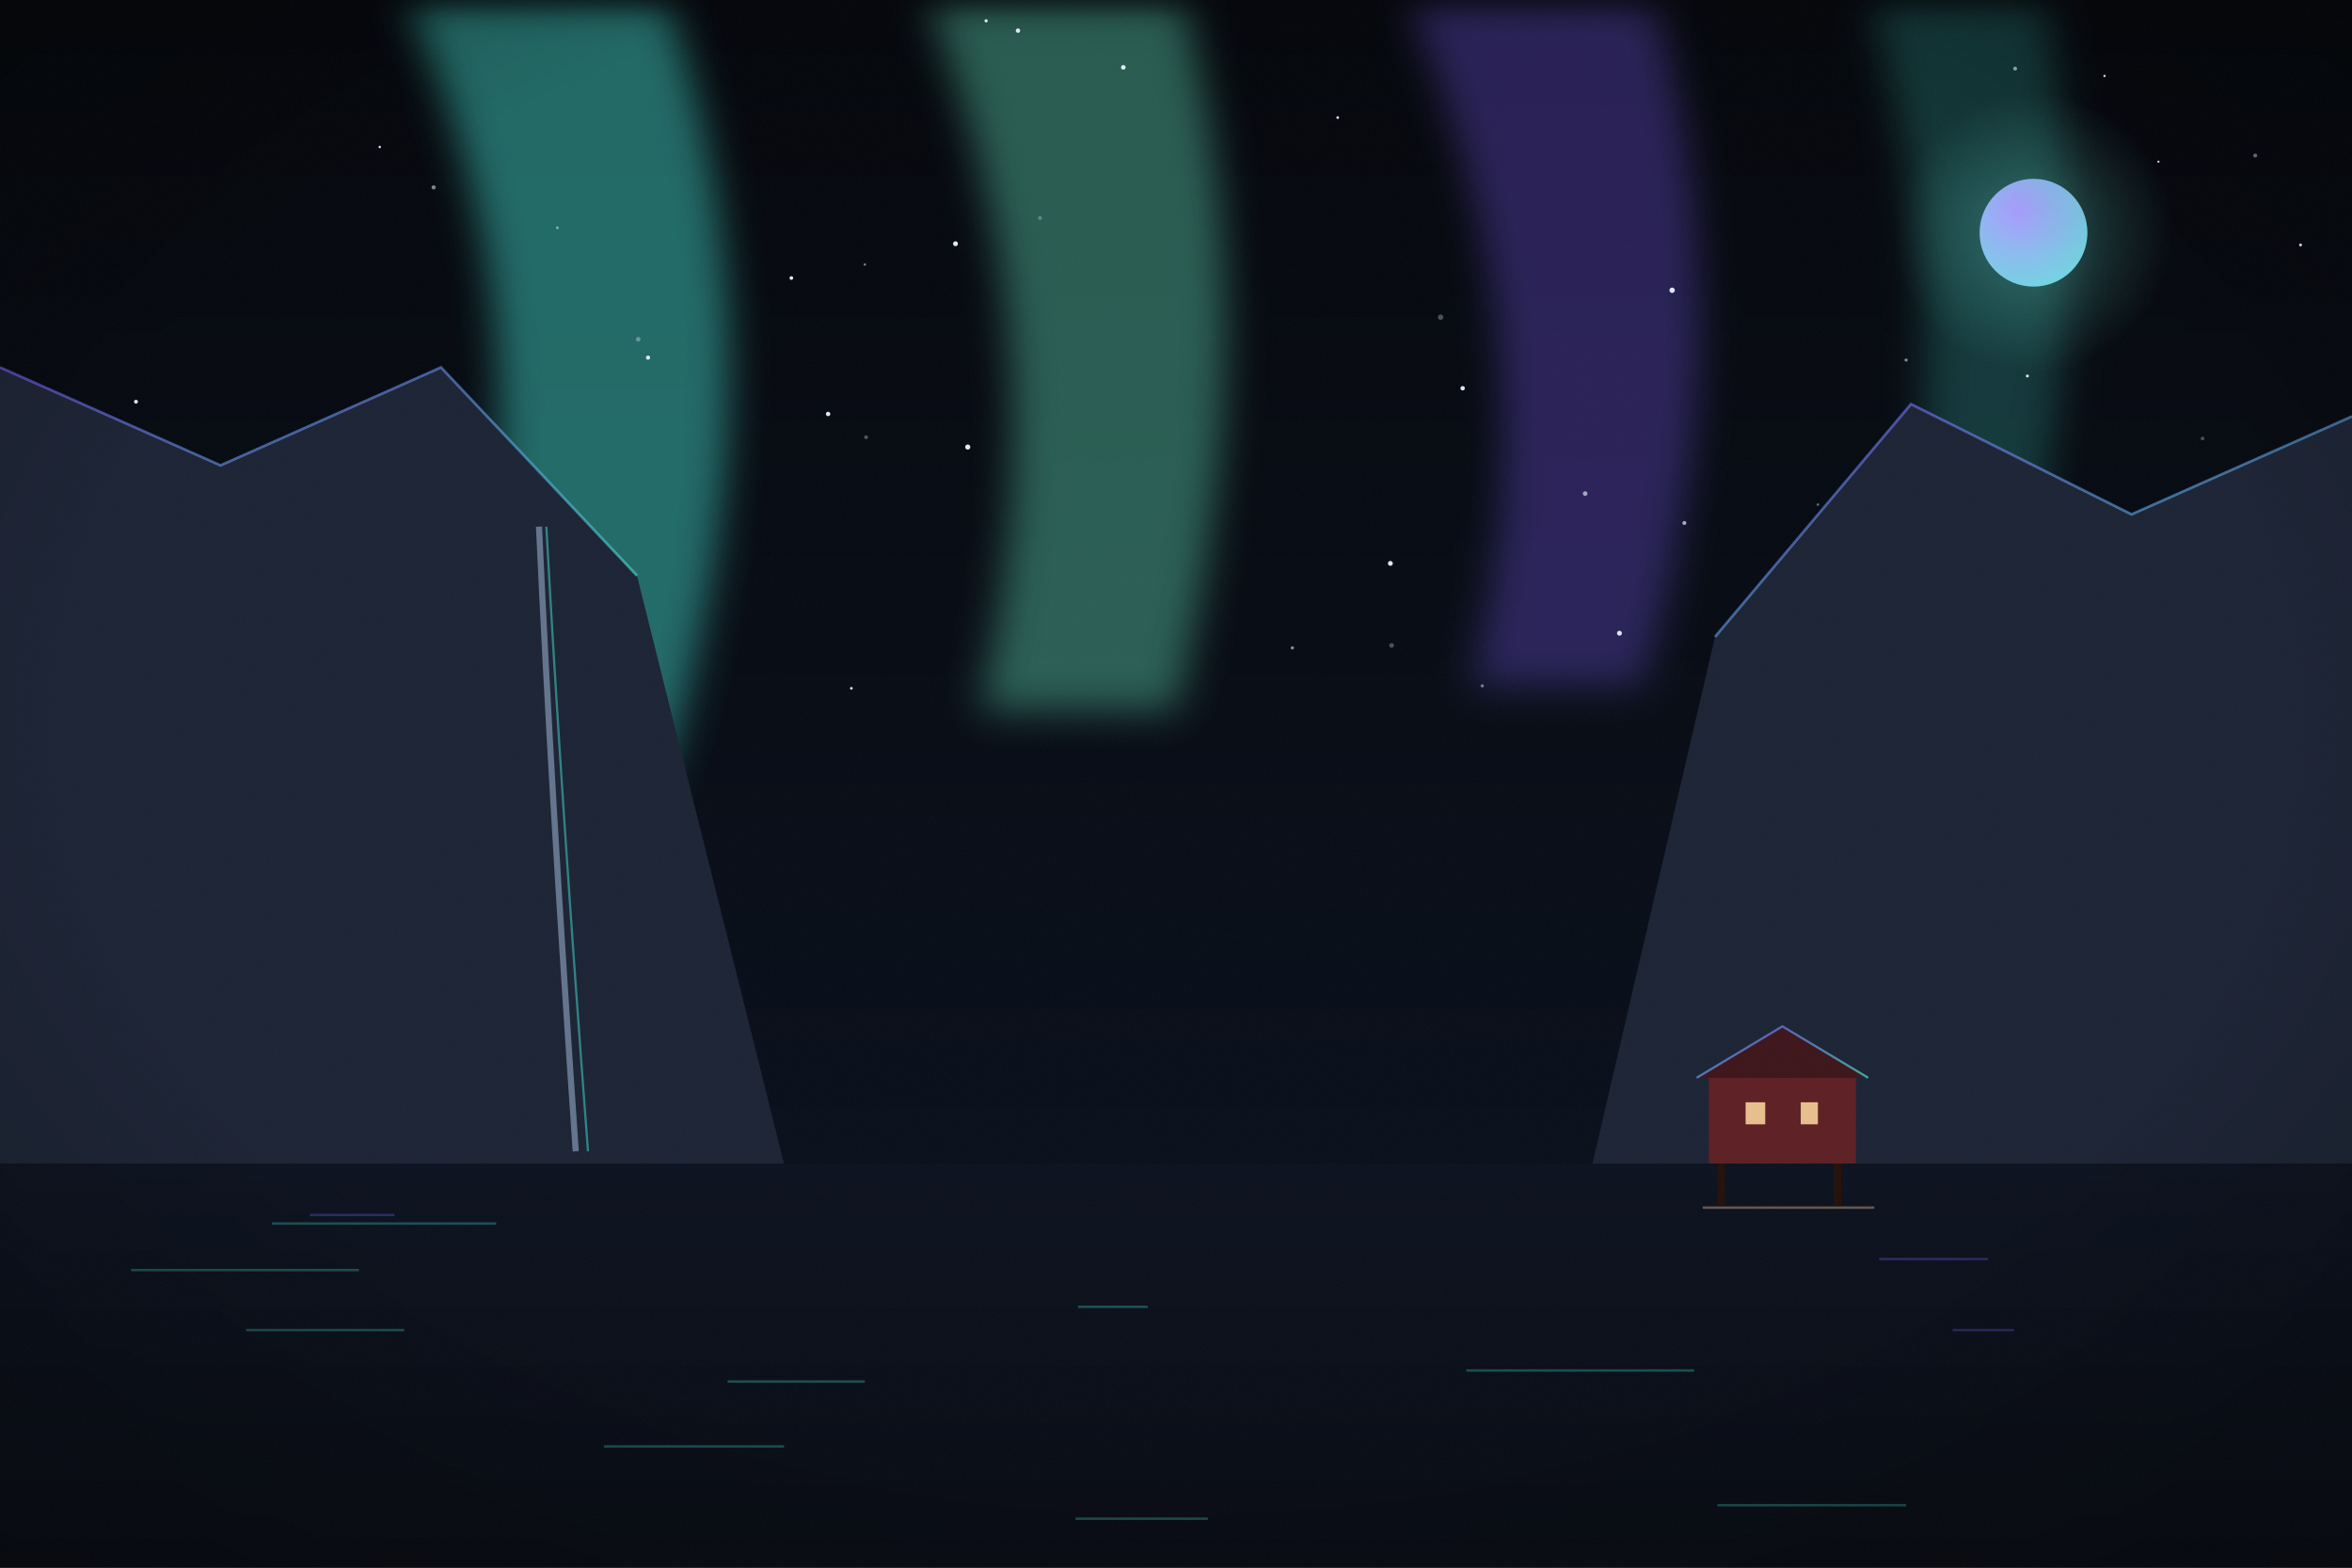
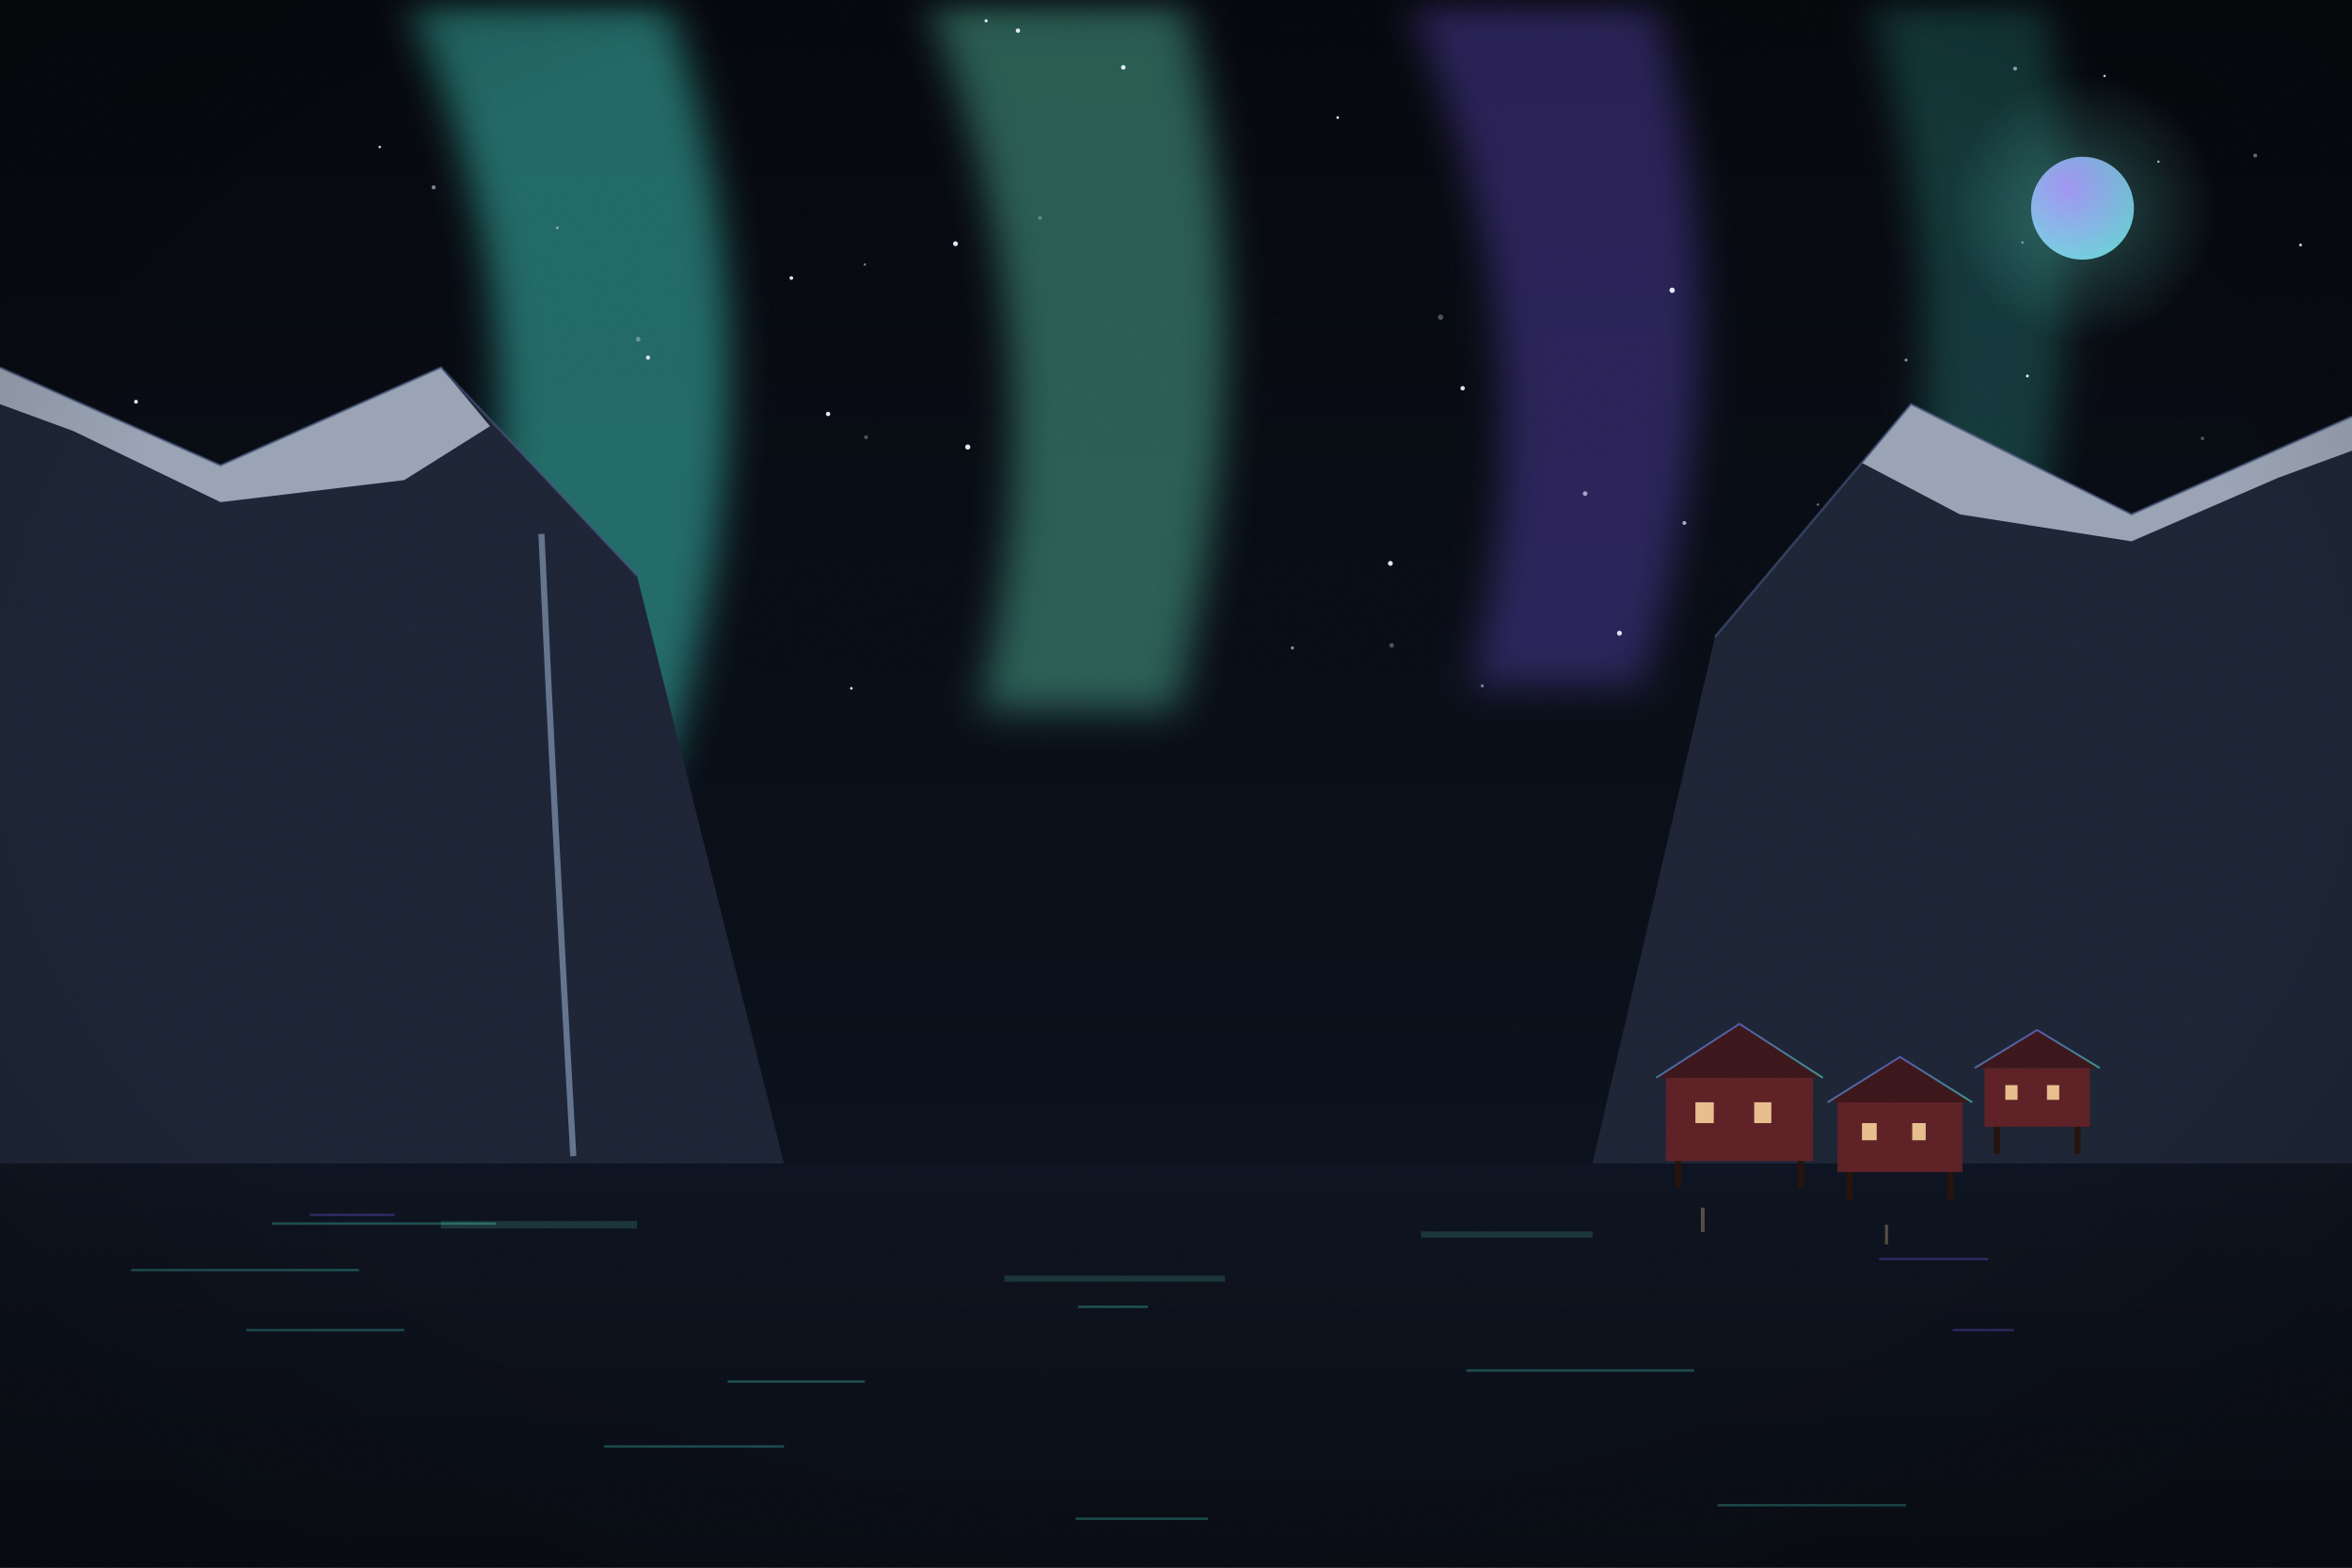
<svg xmlns="http://www.w3.org/2000/svg" viewBox="0 0 1920 1280" width="1920" height="1280">
  <defs>
    <linearGradient id="sky" x1="0" y1="0" x2="0" y2="1">
      <stop offset="0" stop-color="#03050a" />
      <stop offset="1" stop-color="#0a1220" />
    </linearGradient>
    <linearGradient id="acc" x1="0" y1="0" x2="1" y2="1">
      <stop offset="0" stop-color="#7c5cff" />
      <stop offset="1" stop-color="#43e0d0" />
    </linearGradient>
    <linearGradient id="accv" x1="0" y1="0" x2="0" y2="1">
      <stop offset="0" stop-color="#7c5cff" />
      <stop offset="1" stop-color="#43e0d0" />
    </linearGradient>
    <radialGradient id="mgrad" cx="0.35" cy="0.3" r="1">
      <stop offset="0" stop-color="#a99cff" />
      <stop offset="1" stop-color="#5fe6d6" />
    </radialGradient>
    <radialGradient id="halo" cx="0.5" cy="0.5" r="0.5">
      <stop offset="0" stop-color="rgba(103,220,205,.34)" />
      <stop offset="1" stop-color="rgba(103,220,205,0)" />
    </radialGradient>
    <radialGradient id="vig" cx="0.5" cy="0.46" r="0.85">
      <stop offset="0.55" stop-color="rgba(0,0,0,0)" />
      <stop offset="1" stop-color="rgba(0,0,4,.5)" />
    </radialGradient>
    <linearGradient id="wgrad" x1="0" y1="0" x2="0" y2="1">
      <stop offset="0" stop-color="#0b111e" />
      <stop offset="1" stop-color="#070a12" />
    </linearGradient>
    <filter id="soft" x="-40%" y="-40%" width="180%" height="180%">
      <feGaussianBlur stdDeviation="7" />
    </filter>
    <filter id="soft2" x="-60%" y="-60%" width="220%" height="220%">
      <feGaussianBlur stdDeviation="16" />
    </filter>
    <filter id="grain">
      <feTurbulence type="fractalNoise" baseFrequency="0.8" numOctaves="2" stitchTiles="stitch" />
      <feColorMatrix type="matrix" values="0 0 0 0 1 0 0 0 0 1 0 0 0 0 1 0 0 0 0.05 0" />
      <feComposite operator="over" in2="SourceGraphic" />
    </filter>
  </defs>
  <style>
@keyframes tw{0%,100%{opacity:.1}50%{opacity:1}}
.tw{animation:tw 3.4s ease-in-out infinite}
.tw.d1{animation-delay:.6s}.tw.d2{animation-delay:1.2s}.tw.d3{animation-delay:1.9s}.tw.d4{animation-delay:2.6s}.tw.d5{animation-delay:3.1s}
@keyframes shoot{0%,84%{opacity:0;transform:translate(0,0)}86%{opacity:1}96%{opacity:0;transform:translate(-620px,320px)}100%{opacity:0}}
.shoot{animation:shoot 12s linear infinite}
.shoot.s2{animation-duration:19s;animation-delay:7s}
@keyframes bob{0%,100%{transform:translateY(0px) rotate(-1.2deg)}50%{transform:translateY(9px) rotate(1.4deg)}}
.bob{animation:bob 5.6s ease-in-out infinite;transform-box:fill-box;transform-origin:center}
.bob.b2{animation-duration:7.2s;animation-delay:1.1s}
@keyframes shim{0%,100%{opacity:.22}50%{opacity:.75}}
.shim{animation:shim 4.4s ease-in-out infinite}
.shim.d1{animation-delay:1.4s}.shim.d2{animation-delay:2.7s}.shim.d3{animation-delay:3.6s}
@keyframes flick{0%,91%,100%{opacity:.9}93%{opacity:.25}95%{opacity:.85}}
.flick{animation:flick 8s linear infinite}.flick.f2{animation-delay:3.5s}
@keyframes spin{from{transform:rotate(0deg)}to{transform:rotate(360deg)}}
.wheel{animation:spin 80s linear infinite;transform-box:fill-box;transform-origin:center}
@keyframes aur{0%,100%{opacity:.34;transform:skewX(0deg)}50%{opacity:.72;transform:skewX(-4deg)}}
.aur{animation:aur 9s ease-in-out infinite;transform-box:fill-box;transform-origin:bottom}
.aur.a2{animation-duration:13s;animation-delay:2.5s}
@keyframes fall{from{transform:translateY(-140px)}to{transform:translateY(150px)}}
.fall{animation:fall 9s linear infinite}.fall.f2{animation-duration:13s;animation-delay:2s}.fall.f3{animation-duration:11s;animation-delay:5s}
@keyframes sway{0%,100%{transform:rotate(-1.4deg)}50%{transform:rotate(1.4deg)}}
.sway{animation:sway 7s ease-in-out infinite;transform-box:fill-box;transform-origin:bottom center}

@media (prefers-reduced-motion:reduce){*{animation:none!important}}
</style>
  <rect width="1920" height="1280" fill="url(#sky)" />
  <g class="aur">
    <path d="M300,-60 Q480,260 360,640 L540,640 Q660,260 520,-60 Z" fill="#43e0d0" opacity=".45" filter="url(#soft2)" />
  </g>
  <g class="aur a2">
    <path d="M720,-80 Q880,240 800,580 L960,580 Q1050,220 940,-80 Z" fill="#68f0c8" opacity=".36" filter="url(#soft2)" />
  </g>
  <g class="aur">
    <path d="M1120,-60 Q1280,260 1200,560 L1340,560 Q1440,240 1330,-60 Z" fill="#7c5cff" opacity=".3" filter="url(#soft2)" />
  </g>
  <g class="aur a2">
    <path d="M1500,-80 Q1600,200 1560,440 L1660,440 Q1720,180 1650,-80 Z" fill="#43e0d0" opacity=".22" filter="url(#soft2)" />
  </g>
  <circle cx="1718" cy="62" r="1.0" fill="#dfe8f5" class="tw d2" />
  <circle cx="1878" cy="200" r="1.2" fill="#dfe8f5" class="tw d2" />
  <circle cx="1294" cy="403" r="1.9" fill="#c9d4e6" opacity="0.75" />
  <circle cx="1651" cy="198" r="1.0" fill="#c9d4e6" opacity="0.62" />
  <circle cx="521" cy="277" r="1.9" fill="#c9d4e6" opacity="0.42" />
  <circle cx="917" cy="55" r="1.9" fill="#dfe8f5" class="tw d1" />
  <circle cx="1556" cy="294" r="1.3" fill="#c9d4e6" opacity="0.61" />
  <circle cx="411" cy="374" r="1.9" fill="#c9d4e6" opacity="0.37" />
  <circle cx="1136" cy="527" r="1.9" fill="#c9d4e6" opacity="0.34" />
  <circle cx="695" cy="562" r="1.1" fill="#dfe8f5" class="tw d2" />
  <circle cx="790" cy="365" r="2.1" fill="#dfe8f5" class="tw d4" />
  <circle cx="1322" cy="517" r="2.0" fill="#dfe8f5" class="tw d1" />
  <circle cx="455" cy="186" r="1.1" fill="#c9d4e6" opacity="0.64" />
  <circle cx="849" cy="178" r="1.6" fill="#c9d4e6" opacity="0.35" />
  <circle cx="1092" cy="96" r="1.1" fill="#dfe8f5" class="tw d4" />
  <circle cx="230" cy="578" r="2.3" fill="#dfe8f5" class="tw d1" />
  <circle cx="831" cy="25" r="1.8" fill="#dfe8f5" class="tw d2" />
  <circle cx="1176" cy="259" r="2.2" fill="#c9d4e6" opacity="0.35" />
  <circle cx="1375" cy="427" r="1.6" fill="#c9d4e6" opacity="0.79" />
  <circle cx="310" cy="120" r="1.0" fill="#dfe8f5" class="tw" />
  <circle cx="1841" cy="127" r="1.6" fill="#c9d4e6" opacity="0.55" />
  <circle cx="1365" cy="237" r="2.2" fill="#dfe8f5" class="tw d5" />
  <circle cx="1210" cy="560" r="1.3" fill="#c9d4e6" opacity="0.55" />
  <circle cx="780" cy="199" r="2.0" fill="#dfe8f5" class="tw d4" />
  <circle cx="1655" cy="307" r="1.2" fill="#dfe8f5" class="tw d4" />
  <circle cx="1880" cy="374" r="2.3" fill="#c9d4e6" opacity="0.27" />
  <circle cx="1504" cy="412" r="2.2" fill="#c9d4e6" opacity="0.49" />
  <circle cx="1484" cy="412" r="1.0" fill="#c9d4e6" opacity="0.51" />
  <circle cx="529" cy="292" r="1.7" fill="#dfe8f5" class="tw d5" />
  <circle cx="1747" cy="437" r="1.4" fill="#dfe8f5" class="tw" />
  <circle cx="1744" cy="501" r="2.1" fill="#dfe8f5" class="tw d3" />
  <circle cx="706" cy="216" r="1.0" fill="#c9d4e6" opacity="0.57" />
  <circle cx="1055" cy="529" r="1.3" fill="#c9d4e6" opacity="0.67" />
  <circle cx="1645" cy="56" r="1.6" fill="#c9d4e6" opacity="0.74" />
  <circle cx="452" cy="554" r="2.3" fill="#dfe8f5" class="tw d1" />
  <circle cx="1135" cy="460" r="2.0" fill="#dfe8f5" class="tw d2" />
  <circle cx="1593" cy="518" r="1.3" fill="#c9d4e6" opacity="0.65" />
  <circle cx="707" cy="357" r="1.6" fill="#c9d4e6" opacity="0.36" />
  <circle cx="646" cy="227" r="1.5" fill="#dfe8f5" class="tw d1" />
  <circle cx="354" cy="153" r="1.7" fill="#c9d4e6" opacity="0.59" />
  <circle cx="805" cy="17" r="1.3" fill="#dfe8f5" class="tw d4" />
  <circle cx="1762" cy="132" r="0.9" fill="#dfe8f5" class="tw d4" />
  <circle cx="1744" cy="422" r="1.0" fill="#dfe8f5" class="tw d2" />
  <circle cx="676" cy="338" r="1.8" fill="#dfe8f5" class="tw" />
  <circle cx="111" cy="328" r="1.6" fill="#dfe8f5" class="tw d1" />
  <circle cx="459" cy="490" r="1.3" fill="#c9d4e6" opacity="0.77" />
  <circle cx="353" cy="587" r="1.0" fill="#c9d4e6" opacity="0.42" />
  <circle cx="1809" cy="542" r="1.1" fill="#c9d4e6" opacity="0.78" />
  <circle cx="1798" cy="358" r="1.5" fill="#c9d4e6" opacity="0.34" />
  <circle cx="1194" cy="317" r="1.8" fill="#dfe8f5" class="tw d3" />
-   <circle cx="1660" cy="190" r="114" fill="url(#halo)" />
-   <circle cx="1660" cy="190" r="44" fill="url(#mgrad)" />
+   <circle cx="1700" cy="170" r="109" fill="url(#halo)" />
+   <circle cx="1700" cy="170" r="42" fill="url(#mgrad)" />
  <path d="M0,950 L0,300 L180,380 L360,300 L520,470 L640,950 Z" fill="#1b2334" />
-   <path d="M0,300 L180,380 L360,300 L520,470" fill="none" stroke="url(#acc)" stroke-width="2.2" opacity=".6" />
+   <path d="M0,300 L180,380 L360,300 L400,348 L330,392 L180,410 L60,352 L0,330 Z" fill="#c3cddd" opacity=".75" />
+   <path d="M0,300 L180,380 L360,300 L520,470" fill="none" stroke="#46557f" stroke-width="2" opacity=".6" />
  <path d="M1920,950 L1920,340 L1740,420 L1560,330 L1400,520 L1300,950 Z" fill="#1b2334" />
-   <path d="M1920,340 L1740,420 L1560,330 L1400,520" fill="none" stroke="url(#acc)" stroke-width="2.2" opacity=".6" />
-   <path d="M440,430 Q450,650 470,940" stroke="#9fb4d6" stroke-width="5" fill="none" opacity=".55" />
-   <path d="M446,430 Q458,650 480,940" stroke="#43e0d0" stroke-width="1.8" fill="none" opacity=".5" class="shim" />
+   <path d="M1920,340 L1740,420 L1560,330 L1520,378 L1600,420 L1740,442 L1860,390 L1920,368 Z" fill="#c3cddd" opacity=".75" />
+   <path d="M1920,340 L1740,420 L1560,330 L1400,520" fill="none" stroke="#46557f" stroke-width="2" opacity=".6" />
+   <path d="M442,436 Q452,660 468,944" stroke="#9fb4d6" stroke-width="5" fill="none" opacity=".55" />
  <rect x="0" y="950" width="1920" height="330" fill="url(#wgrad)" />
  <line x1="0" y1="950" x2="1920" y2="950" stroke="url(#acc)" stroke-width="2.4" opacity=".55" />
  <line x1="1402" y1="1229" x2="1556" y2="1229" stroke="#43e0d0" stroke-width="2" class="shim" opacity=".3" />
  <line x1="1534" y1="1028" x2="1623" y2="1028" stroke="#7c5cff" stroke-width="2" class="shim d4" opacity=".3" />
  <line x1="201" y1="1086" x2="330" y2="1086" stroke="#43e0d0" stroke-width="2" class="shim d4" opacity=".3" />
  <line x1="880" y1="1067" x2="937" y2="1067" stroke="#43e0d0" stroke-width="2" class="shim" opacity=".3" />
  <line x1="493" y1="1181" x2="640" y2="1181" stroke="#43e0d0" stroke-width="2" class="shim d2" opacity=".3" />
  <line x1="594" y1="1128" x2="706" y2="1128" stroke="#43e0d0" stroke-width="2" class="shim" opacity=".3" />
  <line x1="107" y1="1037" x2="293" y2="1037" stroke="#43e0d0" stroke-width="2" class="shim d2" opacity=".3" />
  <line x1="1197" y1="1119" x2="1383" y2="1119" stroke="#43e0d0" stroke-width="2" class="shim" opacity=".3" />
  <line x1="1594" y1="1086" x2="1644" y2="1086" stroke="#7c5cff" stroke-width="2" class="shim d1" opacity=".3" />
  <line x1="222" y1="999" x2="405" y2="999" stroke="#43e0d0" stroke-width="2" class="shim d4" opacity=".3" />
  <line x1="878" y1="1240" x2="986" y2="1240" stroke="#43e0d0" stroke-width="2" class="shim" opacity=".3" />
  <line x1="253" y1="992" x2="322" y2="992" stroke="#7c5cff" stroke-width="2" class="shim d2" opacity=".3" />
+   <g class="shim d1" opacity=".16">
+     <line x1="360" y1="1000" x2="520" y2="1000" stroke="#68f0c8" stroke-width="6" />
+     <line x1="820" y1="1044" x2="1000" y2="1044" stroke="#68f0c8" stroke-width="5" />
+     <line x1="1160" y1="1008" x2="1300" y2="1008" stroke="#68f0c8" stroke-width="5" />
+   </g>
  <g>
-     <rect x="1395" y="880" width="120" height="70" fill="#5c1f24" />
-     <path d="M1385,880 L1455,838 L1525,880 Z" fill="#3d151a" />
-     <path d="M1385,880 L1455,838 L1525,880" fill="none" stroke="url(#acc)" stroke-width="1.8" opacity=".7" />
-     <rect x="1425" y="900" width="16" height="18" fill="#ffd9a0" opacity=".85" class="flick" />
-     <rect x="1470" y="900" width="14" height="18" fill="#ffd9a0" opacity=".85" />
-     <line x1="1405" y1="950" x2="1405" y2="984" stroke="#241009" stroke-width="6" />
-     <line x1="1500" y1="950" x2="1500" y2="984" stroke="#241009" stroke-width="6" />
+     <rect x="1360" y="880" width="120" height="68" fill="#5c1f24" />
+     <path d="M1352,880 L1420,836 L1488,880 Z" fill="#3a1418" />
+     <path d="M1352,880 L1420,836 L1488,880" fill="none" stroke="url(#acc)" stroke-width="1.6" opacity=".6" />
+     <rect x="1384" y="900" width="15" height="17" fill="#ffd9a0" opacity=".85" class="flick" />
+     <rect x="1432" y="900" width="14" height="17" fill="#ffd9a0" opacity=".85" />
+     <line x1="1370" y1="948" x2="1370" y2="970" stroke="#241009" stroke-width="5" />
+     <line x1="1470" y1="948" x2="1470" y2="970" stroke="#241009" stroke-width="5" />
  </g>
-   <g opacity=".35">
-     <path d="M1390,986 L1530,986" stroke="#ffd9a0" stroke-width="2" class="shim d2" />
+   <g>
+     <rect x="1500" y="900" width="102" height="57" fill="#5c1f24" />
+     <path d="M1492,900 L1551,863 L1610,900 Z" fill="#3a1418" />
+     <path d="M1492,900 L1551,863 L1610,900" fill="none" stroke="url(#acc)" stroke-width="1.6" opacity=".6" />
+     <rect x="1520" y="917" width="12" height="14" fill="#ffd9a0" opacity=".85" />
+     <rect x="1561" y="917" width="11" height="14" fill="#ffd9a0" opacity=".85" />
+     <line x1="1510" y1="957" x2="1510" y2="979" stroke="#241009" stroke-width="5" />
+     <line x1="1592" y1="957" x2="1592" y2="979" stroke="#241009" stroke-width="5" />
+   </g>
+   <g>
+     <rect x="1620" y="872" width="86" height="48" fill="#5c1f24" />
+     <path d="M1612,872 L1663,841 L1714,872 Z" fill="#3a1418" />
+     <path d="M1612,872 L1663,841 L1714,872" fill="none" stroke="url(#acc)" stroke-width="1.6" opacity=".6" />
+     <rect x="1637" y="886" width="10" height="12" fill="#ffd9a0" opacity=".85" />
+     <rect x="1671" y="886" width="10" height="12" fill="#ffd9a0" opacity=".85" />
+     <line x1="1630" y1="920" x2="1630" y2="942" stroke="#241009" stroke-width="5" />
+     <line x1="1696" y1="920" x2="1696" y2="942" stroke="#241009" stroke-width="5" />
+   </g>
+   <g opacity=".3">
+     <line x1="1390" y1="986" x2="1390" y2="1006" stroke="#ffd9a0" stroke-width="3" class="shim" />
+     <line x1="1540" y1="1000" x2="1540" y2="1016" stroke="#ffd9a0" stroke-width="2.4" class="shim d2" />
  </g>
  <rect width="1920" height="1280" fill="url(#vig)" />
  <rect width="1920" height="1280" filter="url(#grain)" opacity="0.55" fill="none" />
</svg>
